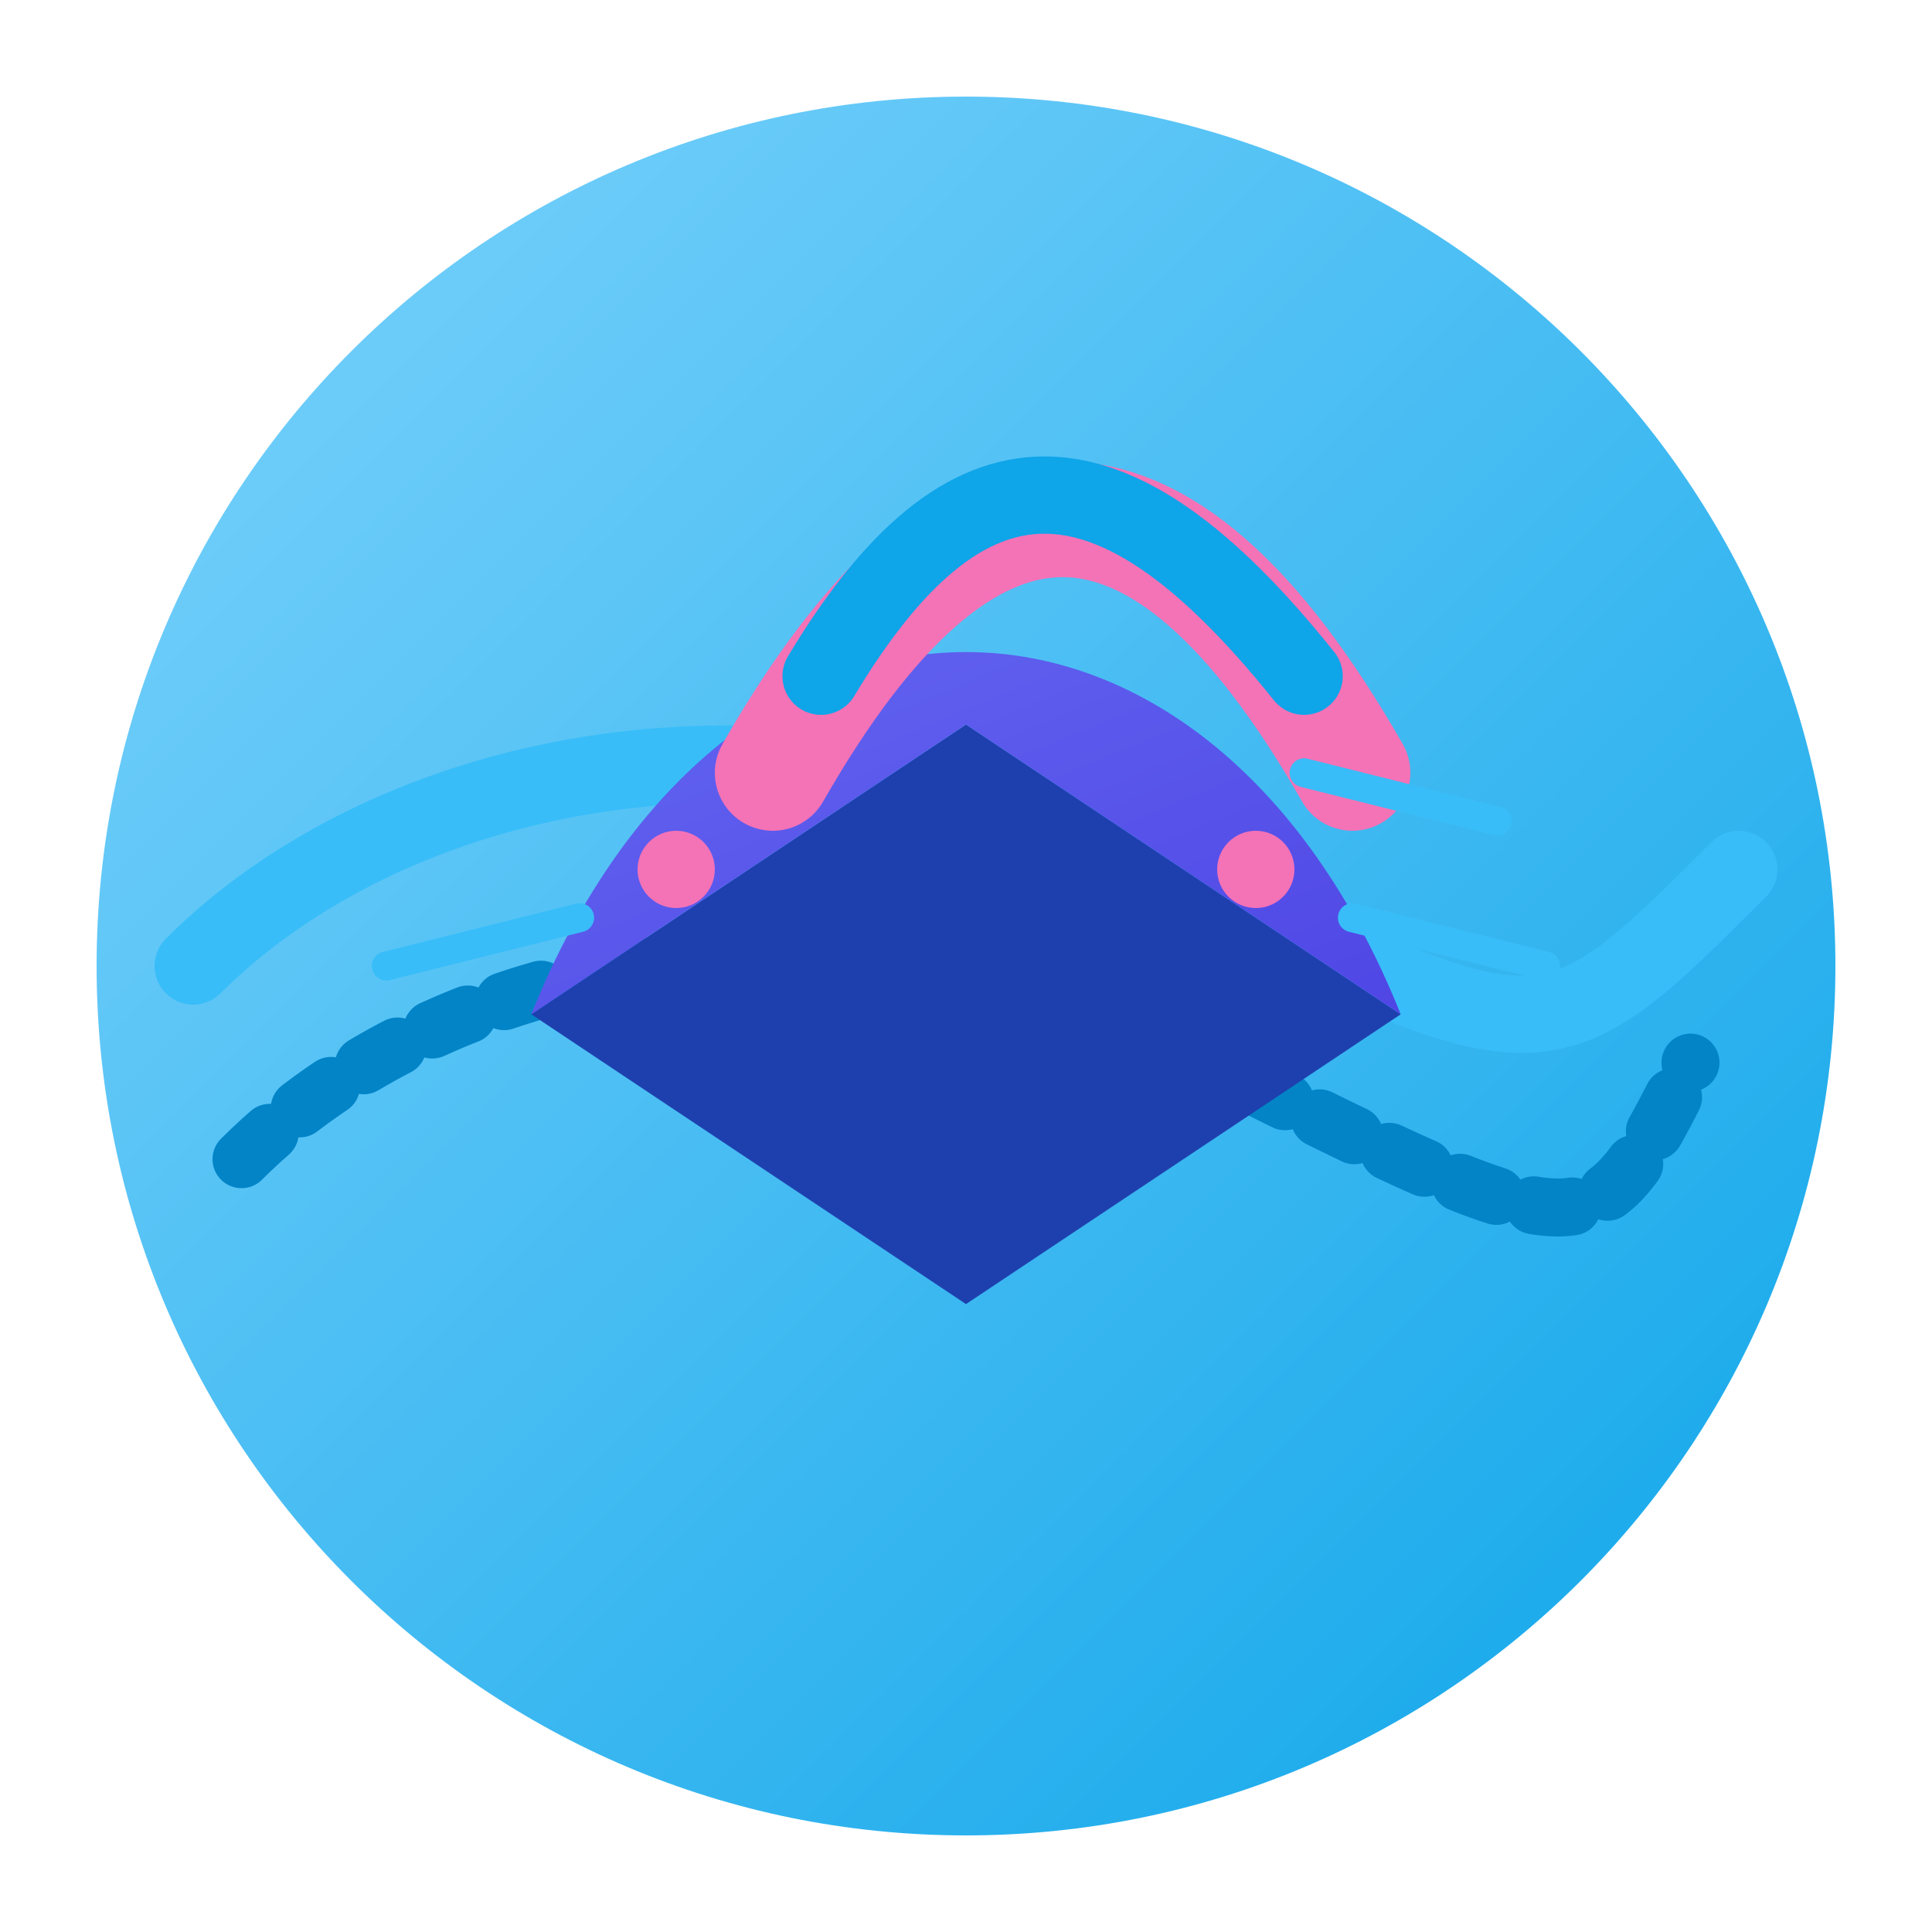
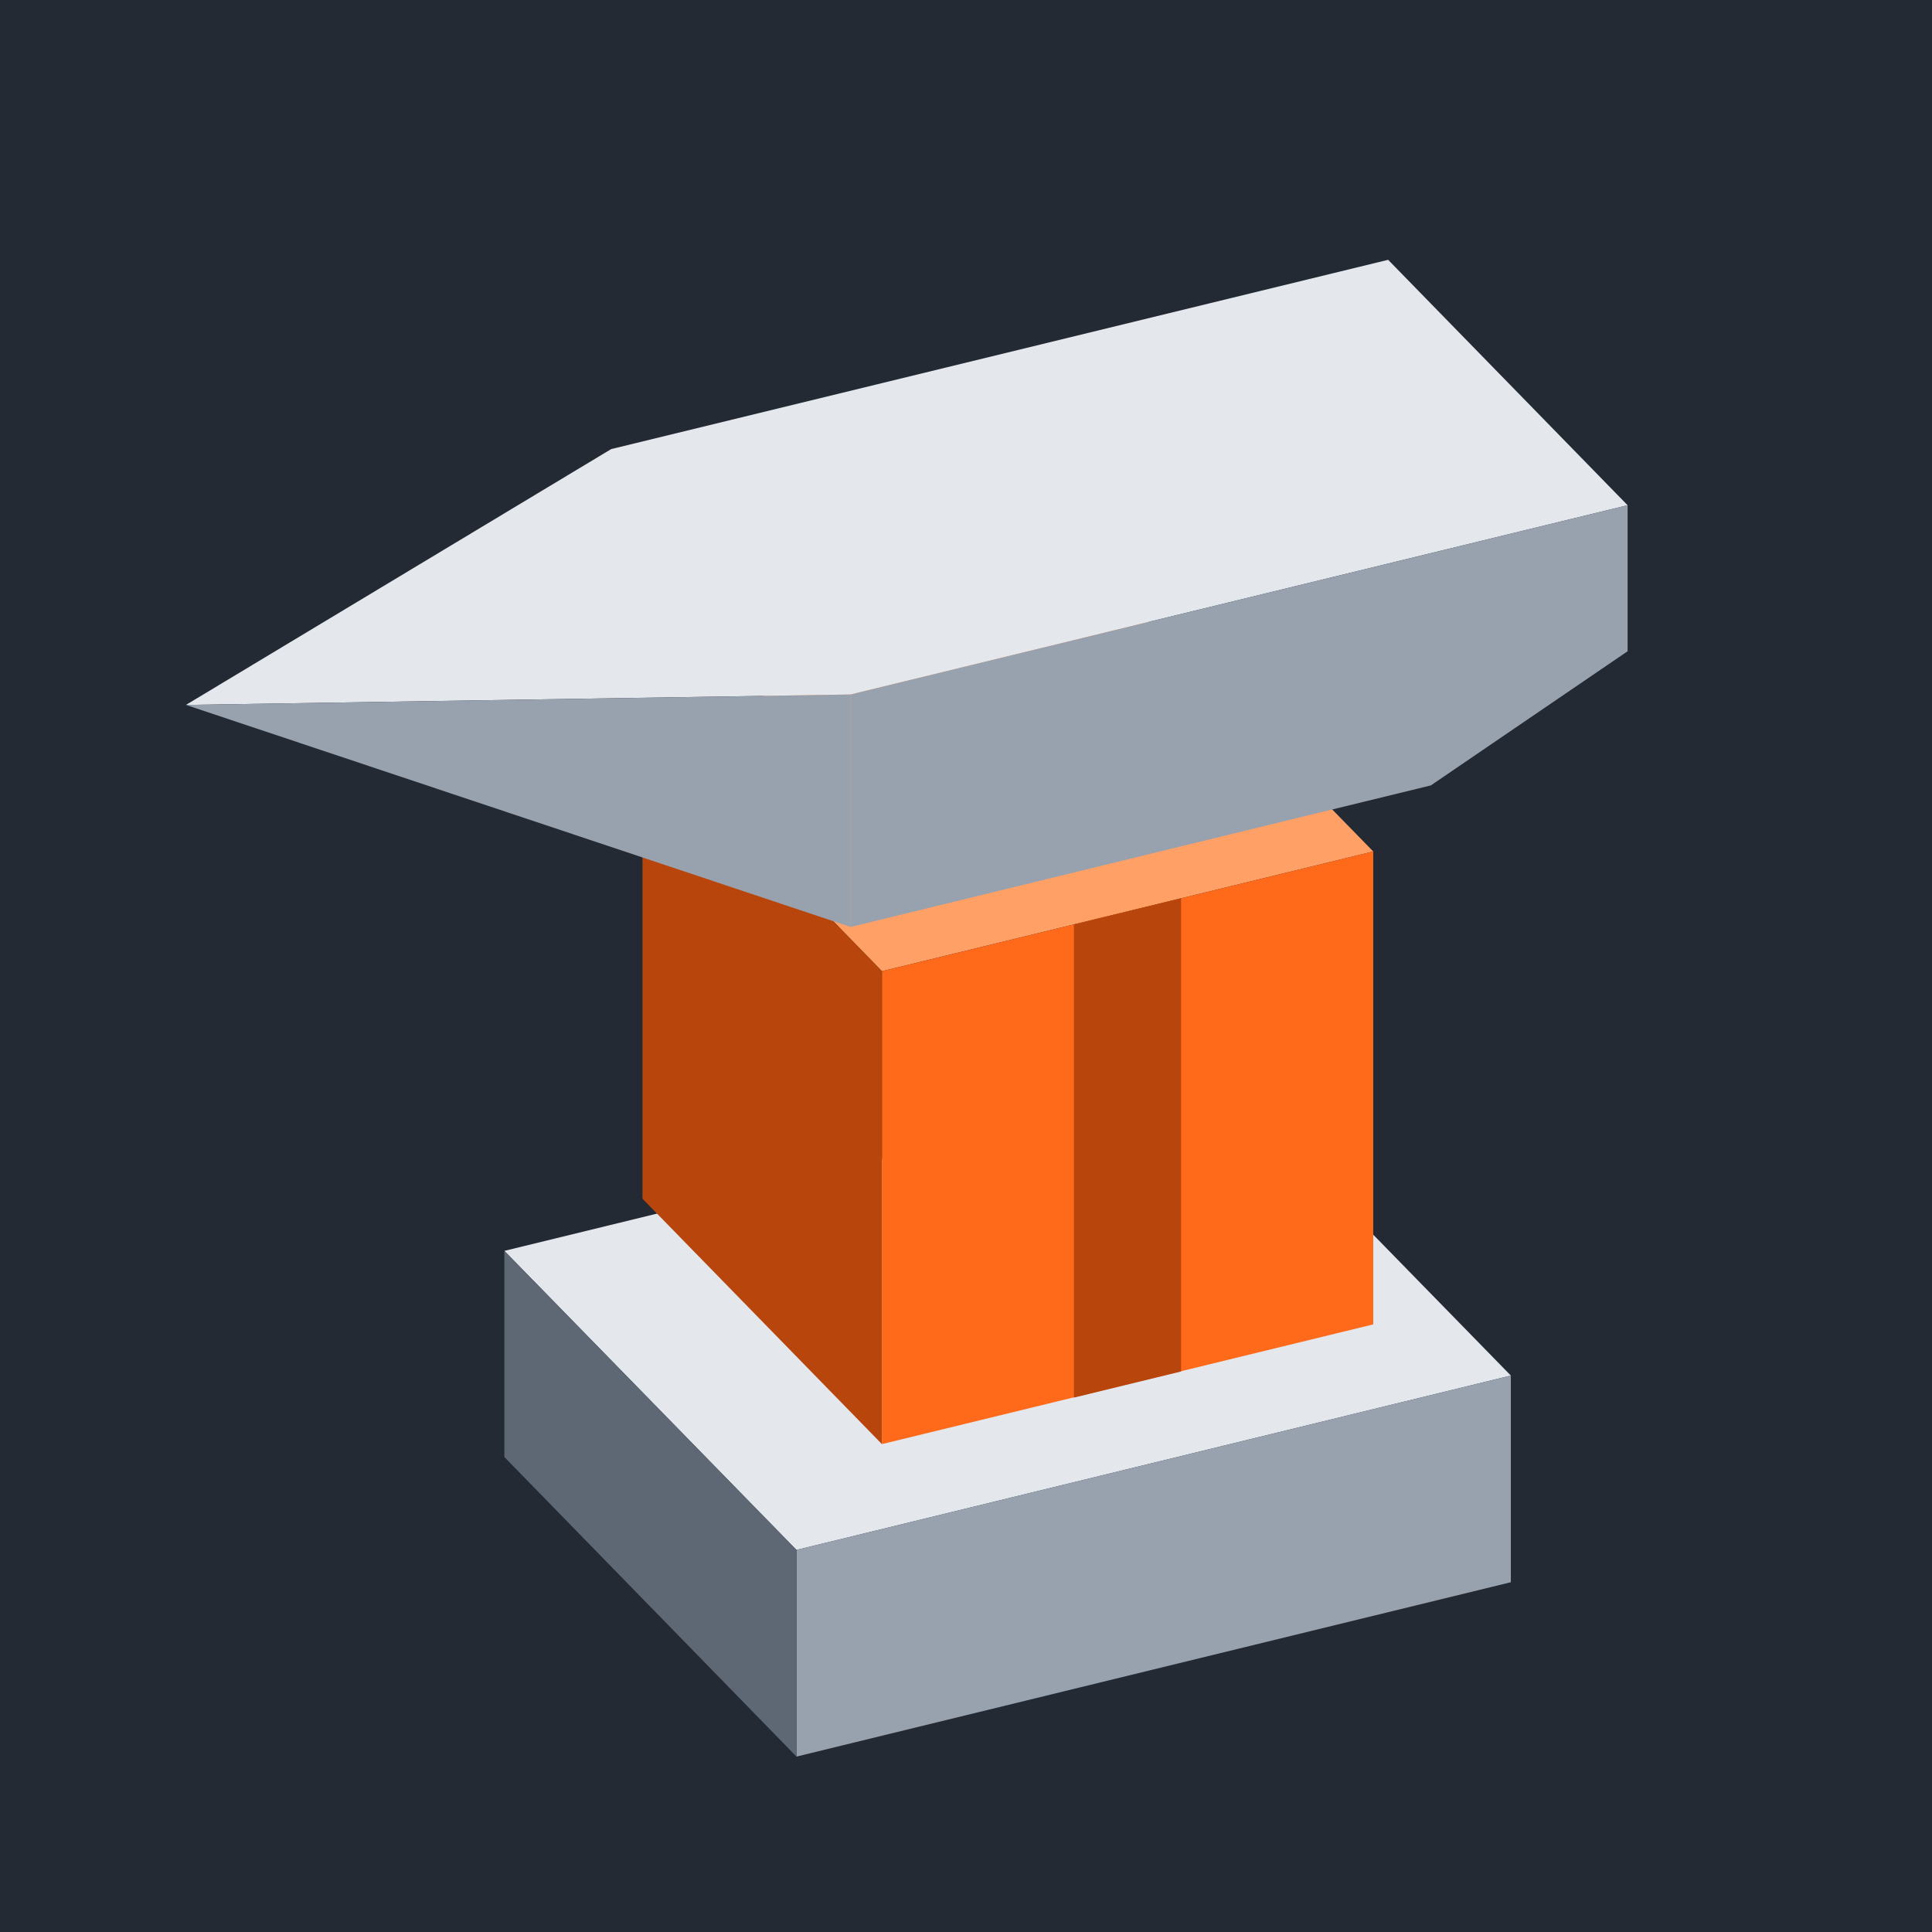
- <svg xmlns="http://www.w3.org/2000/svg" viewBox="0 0 200 200">
-   <defs>
-     <linearGradient id="skyGradient" x1="0%" y1="0%" x2="100%" y2="100%">
-       <stop offset="0%" style="stop-color:#7dd3fc;stop-opacity:1" />
-       <stop offset="100%" style="stop-color:#0ea5e9;stop-opacity:1" />
-     </linearGradient>
-     <linearGradient id="wingGradient" x1="0%" y1="0%" x2="100%" y2="100%">
-       <stop offset="0%" style="stop-color:#6366f1;stop-opacity:1" />
-       <stop offset="100%" style="stop-color:#4f46e5;stop-opacity:1" />
-     </linearGradient>
-   </defs>
-   <circle cx="100" cy="100" r="90" fill="url(#skyGradient)" />
-   <path d="M20 100 C40 80, 80 70, 120 90 S160 110, 180 90" stroke="#38bdf8" stroke-width="8" fill="none" stroke-linecap="round" />
-   <path d="M25 120 C45 100, 85 90, 125 110 S165 130, 175 110" stroke-dasharray="4,4" stroke="#0284c7" stroke-width="6" fill="none" stroke-linecap="round" />
-   <path d="M55 105 L100 135 L145 105 L100 75 Z" fill="#1e40af" />
-   <path d="M100 75 L145 105 C125 55, 75 55, 55 105 Z" fill="url(#wingGradient)" />
-   <path d="M80 80 C100 45, 120 45, 140 80" stroke="#f472b6" stroke-width="12" fill="none" stroke-linecap="round" />
-   <path d="M85 70 C100 45, 115 45, 135 70" stroke="#0ea5e9" stroke-width="8" fill="none" stroke-linecap="round" />
-   <circle cx="70" cy="90" r="4" fill="#f472b6" />
-   <circle cx="130" cy="90" r="4" fill="#f472b6" />
-   <path d="M45 85 L65 80" stroke="#38bdf8" stroke-width="3" stroke-linecap="round" />
-   <path d="M135 80 L155 85" stroke="#38bdf8" stroke-width="3" stroke-linecap="round" />
-   <path d="M40 100 L60 95" stroke="#38bdf8" stroke-width="3" stroke-linecap="round" />
-   <path d="M140 95 L160 100" stroke="#38bdf8" stroke-width="3" stroke-linecap="round" />
+ <svg xmlns="http://www.w3.org/2000/svg" viewBox="0 0 512 512">
+   <rect width="512" height="512" fill="#242A33" />
+   <g transform="translate(235.3 370.2) scale(1.3165)">
+     <path d="M-77.2 -29.4 66.6 -64.5 125.4 -4.3 -18.4 30.8Z" fill="#E4E8ED" />
+     <path d="M-18.4 72.4 125.4 37.3 125.4 -4.3 -18.4 30.8Z" fill="#98A2AF" />
+     <path d="M-77.2 12.1 -18.4 72.4 -18.4 30.8 -77.2 -29.4Z" fill="#5E6875" />
+     <path d="M-49.4 -135.2 49.4 -159.3 97.7 -109.8 -1.2 -85.7Z" fill="#FFA066" />
+     <path d="M-1.2 9.5 97.7 -14.6 97.7 -109.8 -1.2 -85.7Z" fill="#FF6A1A" />
+     <path d="M-49.4 -39.9 -1.2 9.5 -1.2 -85.7 -49.4 -135.2Z" fill="#B8460C" />
+     <path d="M-141.3 -139.3 -55.7 -190.8 100.7 -228.9 148.9 -179.5 -7.5 -141.4Z" fill="#E4E8ED" />
+     <path d="M-7.5 -141.4 148.9 -179.5 148.9 -150.1 109.3 -123.1 -7.5 -94.6Z" fill="#98A2AF" />
+     <path d="M-7.5 -94.6 -7.5 -141.4 -141.3 -139.3Z" fill="#98A2AF" />
+     <g transform="matrix(0.8988 -0.2192 0 0.866 -1.2 -85.7)">
+       <rect x="43" y="0" width="24" height="110" fill="#B8460C" />
+     </g>
+   </g>
</svg>
